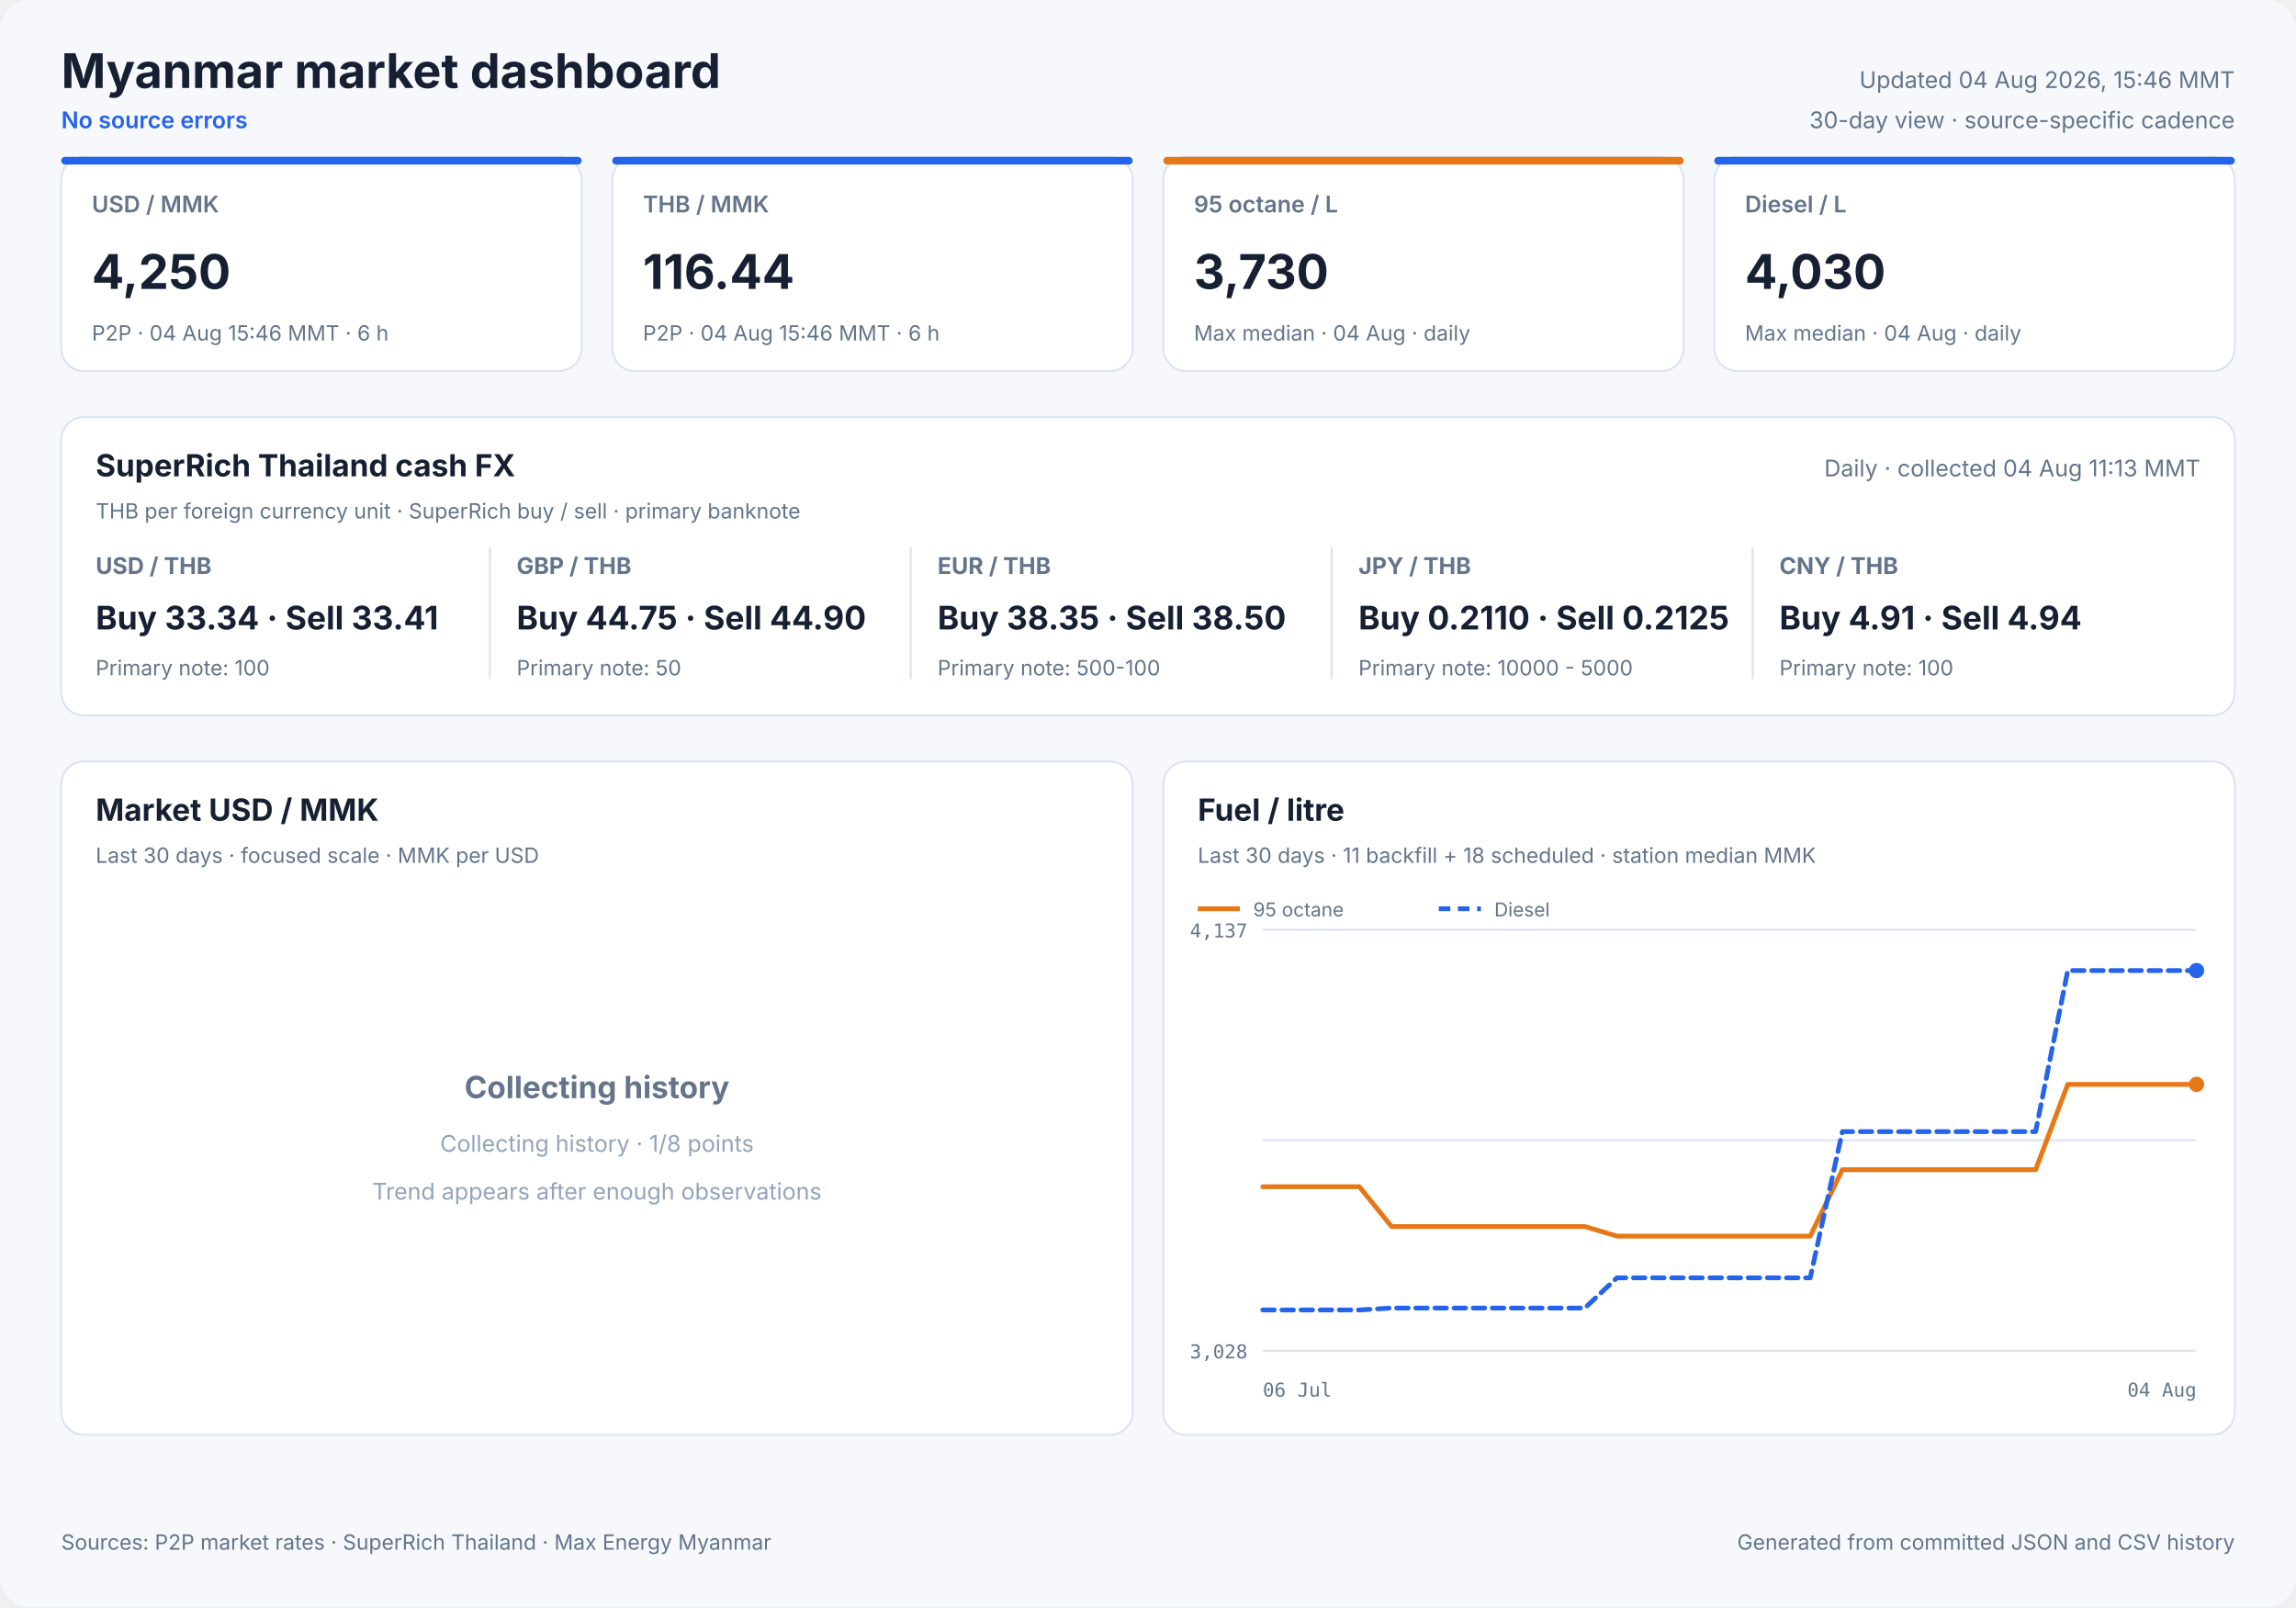
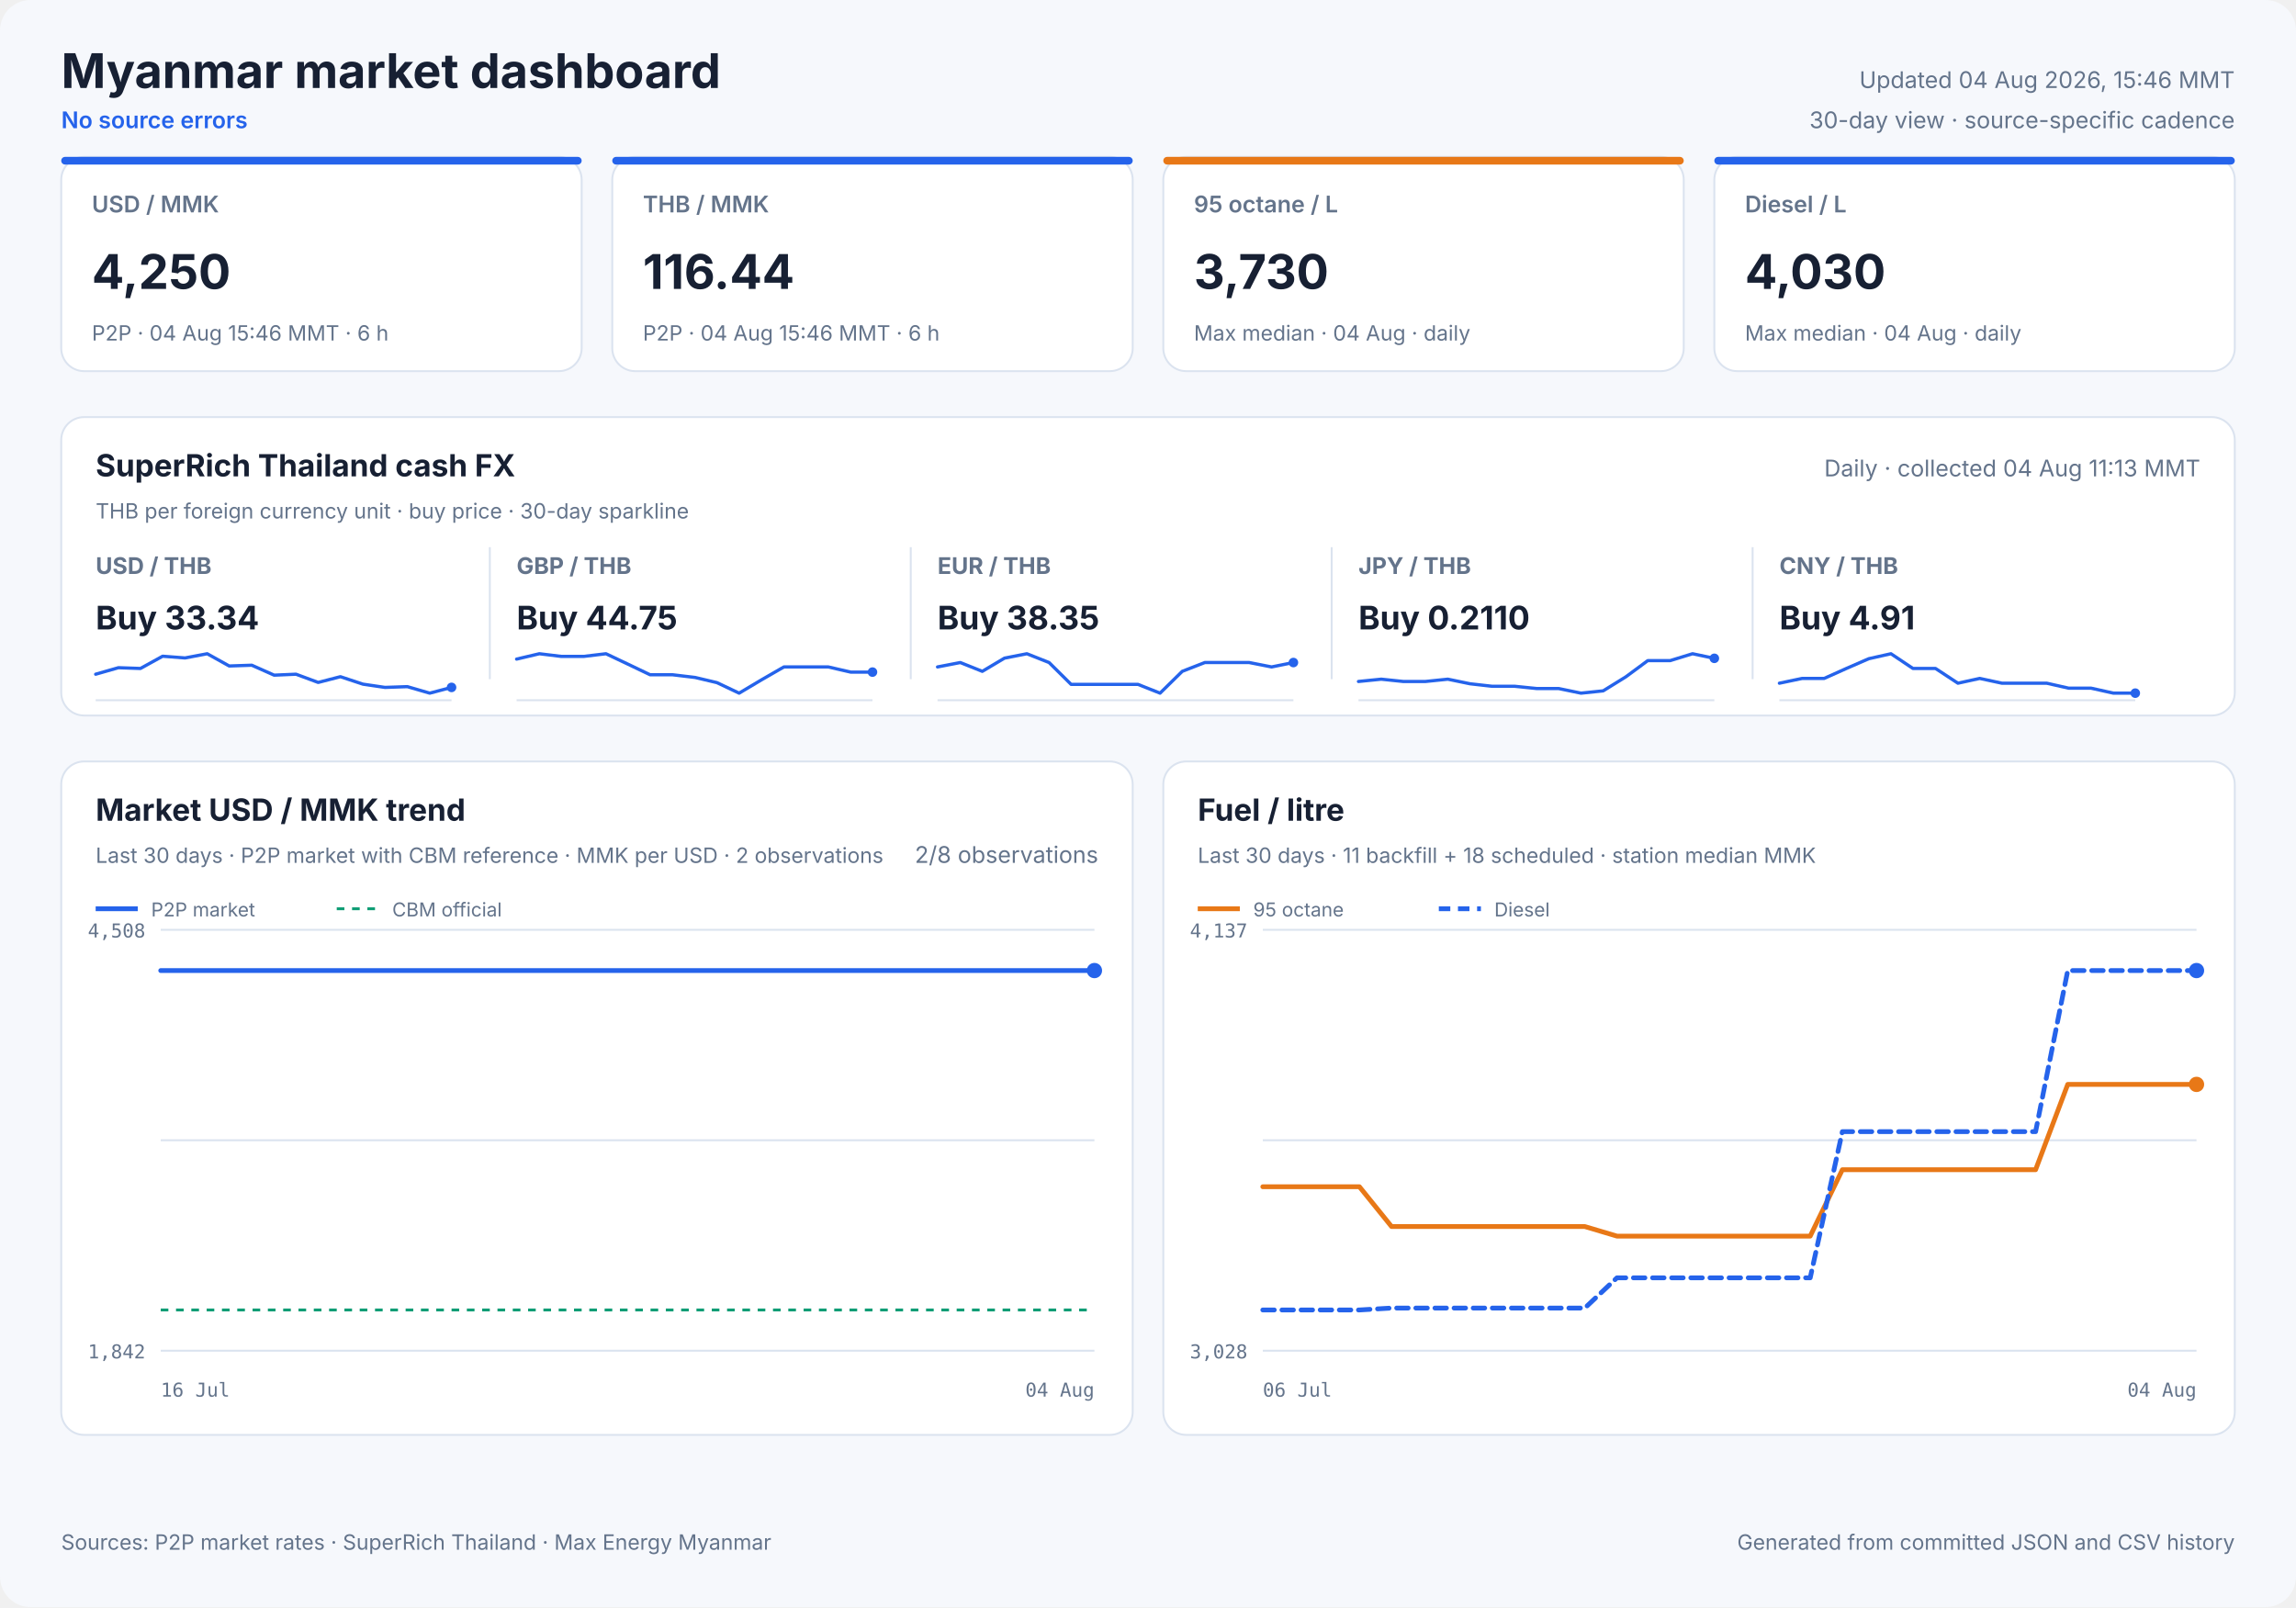
<svg xmlns="http://www.w3.org/2000/svg" width="1200" height="840" viewBox="0 0 1200 840" role="img">
  <style>
            text { font-family: Inter, ui-sans-serif, system-ui, -apple-system, sans-serif; fill: #172033; }
            .panel { fill: #ffffff; stroke: #dbe3ef; stroke-width: 1; }
            .title { font-size: 25px; font-weight: 700; }
            .freshness { font-size: 12px; fill: #64748b; }
            .status { font-size: 12px; fill: #2563eb; font-weight: 600; }
            .card-label { font-size: 12px; fill: #64748b; font-weight: 600; }
            .card-value { font-size: 25px; font-weight: 700; }
            .card-note { font-size: 11px; fill: #64748b; }
            .cash-pair { font-size: 12px; fill: #64748b; font-weight: 650; }
            .cash-value { font-size: 17px; font-weight: 700; }
            .cash-note { font-size: 11px; fill: #64748b; }
+             .sparkline { stroke: #2563eb; stroke-width: 1.7; stroke-linecap: round; stroke-linejoin: round; }
+             .sparkline-dot { fill: #2563eb; }
+             .sparkline-baseline { stroke: #dbe3ef; stroke-width: 1; }
+             .cash-sparkline-empty { font-size: 12px; fill: #94a3b8; }
            .panel-title { font-size: 16px; font-weight: 700; }
            .panel-subtitle { font-size: 11px; fill: #64748b; }
            .empty-title { font-size: 16px; font-weight: 650; fill: #64748b; }
            .empty-note { font-size: 12px; fill: #94a3b8; }
            .axis { font-size: 10px; fill: #64748b; font-family: ui-monospace, SFMono-Regular, monospace; }
            .legend { font-size: 10px; fill: #64748b; }
            .grid { stroke: #dbe3ef; stroke-width: 1; }
            .footer { font-size: 11px; fill: #64748b; }
        </style>
  <rect width="1200" height="840" rx="16" fill="#f6f8fc" />
  <text x="32" y="46" class="title" text-anchor="start">Myanmar market dashboard</text>
  <text x="32" y="67" class="status" text-anchor="start">No source errors</text>
  <text x="1168" y="46" class="freshness" text-anchor="end">Updated 04 Aug 2026, 15:46 MMT</text>
  <text x="1168" y="67" class="freshness" text-anchor="end">30-day view · source-specific cadence</text>
  <rect x="32" y="82" width="272" height="112" rx="12" class="panel" />
  <rect x="32" y="82" width="272" height="4" rx="2" fill="#2563eb" />
  <text x="48" y="111" class="card-label" text-anchor="start">USD / MMK</text>
  <text x="48" y="151" class="card-value" text-anchor="start">4,250</text>
  <text x="48" y="178" class="card-note" text-anchor="start">P2P · 04 Aug 15:46 MMT · 6 h</text>
  <rect x="320" y="82" width="272" height="112" rx="12" class="panel" />
  <rect x="320" y="82" width="272" height="4" rx="2" fill="#2563eb" />
  <text x="336" y="111" class="card-label" text-anchor="start">THB / MMK</text>
  <text x="336" y="151" class="card-value" text-anchor="start">116.44</text>
  <text x="336" y="178" class="card-note" text-anchor="start">P2P · 04 Aug 15:46 MMT · 6 h</text>
  <rect x="608" y="82" width="272" height="112" rx="12" class="panel" />
  <rect x="608" y="82" width="272" height="4" rx="2" fill="#e87817" />
  <text x="624" y="111" class="card-label" text-anchor="start">95 octane / L</text>
  <text x="624" y="151" class="card-value" text-anchor="start">3,730</text>
  <text x="624" y="178" class="card-note" text-anchor="start">Max median · 04 Aug · daily</text>
  <rect x="896" y="82" width="272" height="112" rx="12" class="panel" />
  <rect x="896" y="82" width="272" height="4" rx="2" fill="#2563eb" />
  <text x="912" y="111" class="card-label" text-anchor="start">Diesel / L</text>
  <text x="912" y="151" class="card-value" text-anchor="start">4,030</text>
  <text x="912" y="178" class="card-note" text-anchor="start">Max median · 04 Aug · daily</text>
  <rect x="32" y="218" width="1136" height="156" rx="12" class="panel" />
  <text x="50" y="249" class="panel-title" text-anchor="start">SuperRich Thailand cash FX</text>
-   <text x="50" y="271" class="panel-subtitle" text-anchor="start">THB per foreign currency unit · SuperRich buy / sell · primary banknote</text>
+   <text x="50" y="271" class="panel-subtitle" text-anchor="start">THB per foreign currency unit · buy price · 30-day sparkline</text>
  <text x="1150" y="249" class="freshness" text-anchor="end">Daily · collected 04 Aug 11:13 MMT</text>
  <text x="50" y="300" class="cash-pair" text-anchor="start">USD / THB</text>
-   <text x="50" y="329" class="cash-value" text-anchor="start">Buy 33.34 · Sell 33.41</text>
-   <text x="50" y="353" class="cash-note" text-anchor="start">Primary note: 100</text>
+   <text x="50" y="329" class="cash-value" text-anchor="start">Buy 33.34</text>
+   <line x1="50" y1="366.0" x2="236" y2="366.0" class="sparkline-baseline" />
+   <polyline points="50.0,352.4 61.9,349.0 73.4,349.4 85.0,343.0 96.7,343.9 108.3,341.7 119.8,348.1 131.6,347.7 143.3,352.9 154.7,352.4 166.3,356.7 177.9,353.7 189.7,357.6 201.2,359.3 212.9,358.9 224.6,362.3 236.0,359.3" fill="none" class="sparkline" />
+   <circle cx="236.0" cy="359.3" r="2.5" class="sparkline-dot" />
  <line x1="256" y1="286" x2="256" y2="355" class="grid" />
  <text x="270" y="300" class="cash-pair" text-anchor="start">GBP / THB</text>
-   <text x="270" y="329" class="cash-value" text-anchor="start">Buy 44.75 · Sell 44.90</text>
-   <text x="270" y="353" class="cash-note" text-anchor="start">Primary note: 50</text>
+   <text x="270" y="329" class="cash-value" text-anchor="start">Buy 44.75</text>
+   <line x1="270" y1="366.0" x2="456" y2="366.0" class="sparkline-baseline" />
+   <polyline points="270.0,344.5 281.9,341.7 293.4,343.1 305.0,343.1 316.7,341.7 328.3,347.2 339.8,352.7 351.6,352.7 363.3,354.1 374.7,356.8 386.3,362.3 397.9,355.4 409.7,348.6 421.2,348.6 432.9,348.6 444.6,351.3 456.0,351.3" fill="none" class="sparkline" />
+   <circle cx="456.0" cy="351.3" r="2.5" class="sparkline-dot" />
  <line x1="476" y1="286" x2="476" y2="355" class="grid" />
  <text x="490" y="300" class="cash-pair" text-anchor="start">EUR / THB</text>
-   <text x="490" y="329" class="cash-value" text-anchor="start">Buy 38.35 · Sell 38.50</text>
-   <text x="490" y="353" class="cash-note" text-anchor="start">Primary note: 500-100</text>
+   <text x="490" y="329" class="cash-value" text-anchor="start">Buy 38.35</text>
+   <line x1="490" y1="366.0" x2="676" y2="366.0" class="sparkline-baseline" />
+   <polyline points="490.0,348.6 501.9,346.3 513.4,350.9 525.0,344.0 536.7,341.7 548.3,346.3 559.8,357.7 571.6,357.7 583.3,357.7 594.7,357.7 606.3,362.3 617.9,350.9 629.7,346.3 641.2,346.3 652.9,346.3 664.6,348.6 676.0,346.3" fill="none" class="sparkline" />
+   <circle cx="676.0" cy="346.3" r="2.5" class="sparkline-dot" />
  <line x1="696" y1="286" x2="696" y2="355" class="grid" />
  <text x="710" y="300" class="cash-pair" text-anchor="start">JPY / THB</text>
-   <text x="710" y="329" class="cash-value" text-anchor="start">Buy 0.2110 · Sell 0.2125</text>
-   <text x="710" y="353" class="cash-note" text-anchor="start">Primary note: 10000 - 5000</text>
+   <text x="710" y="329" class="cash-value" text-anchor="start">Buy 0.2110</text>
+   <line x1="710" y1="366.0" x2="896" y2="366.0" class="sparkline-baseline" />
+   <polyline points="710.0,356.2 721.9,355.0 733.4,356.2 745.0,356.2 756.7,355.0 768.3,357.4 779.8,358.7 791.6,358.7 803.3,359.9 814.7,359.9 826.3,362.3 837.9,361.1 849.7,353.8 861.2,345.3 872.9,345.3 884.6,341.7 896.0,344.1" fill="none" class="sparkline" />
+   <circle cx="896.0" cy="344.1" r="2.5" class="sparkline-dot" />
  <line x1="916" y1="286" x2="916" y2="355" class="grid" />
  <text x="930" y="300" class="cash-pair" text-anchor="start">CNY / THB</text>
-   <text x="930" y="329" class="cash-value" text-anchor="start">Buy 4.91 · Sell 4.94</text>
-   <text x="930" y="353" class="cash-note" text-anchor="start">Primary note: 100</text>
+   <text x="930" y="329" class="cash-value" text-anchor="start">Buy 4.91</text>
+   <line x1="930" y1="366.0" x2="1116" y2="366.0" class="sparkline-baseline" />
+   <polyline points="930.0,357.1 941.9,354.6 953.4,354.6 965.0,349.4 976.7,344.3 988.3,341.7 999.8,349.4 1011.6,349.4 1023.3,357.1 1034.7,354.6 1046.3,357.1 1057.9,357.1 1069.7,357.1 1081.2,359.7 1092.9,359.7 1104.6,362.3 1116.0,362.3" fill="none" class="sparkline" />
+   <circle cx="1116.0" cy="362.3" r="2.5" class="sparkline-dot" />
  <rect x="32" y="398" width="560" height="352" rx="12" class="panel" />
-   <text x="50" y="429" class="panel-title" text-anchor="start">Market USD / MMK</text>
-   <text x="50" y="451" class="panel-subtitle" text-anchor="start">Last 30 days · focused scale · MMK per USD</text>
-   <text x="312.0" y="574" class="empty-title" text-anchor="middle">Collecting history</text>
-   <text x="312.0" y="602" class="empty-note" text-anchor="middle">Collecting history · 1/8 points</text>
-   <text x="312.0" y="627" class="empty-note" text-anchor="middle">Trend appears after enough observations</text>
+   <text x="50" y="429" class="panel-title" text-anchor="start">Market USD / MMK trend</text>
+   <text x="50" y="451" class="panel-subtitle" text-anchor="start">Last 30 days · P2P market with CBM reference · MMK per USD · 2 observations</text>
+   <text x="574" y="451" class="freshness" text-anchor="end">2/8 observations</text>
+   <line x1="84" y1="486.0" x2="572" y2="486.0" class="grid" />
+   <line x1="84" y1="596.0" x2="572" y2="596.0" class="grid" />
+   <line x1="84" y1="706.0" x2="572" y2="706.0" class="grid" />
+   <text x="76" y="490" class="axis" text-anchor="end">4,508</text>
+   <text x="76" y="710" class="axis" text-anchor="end">1,842</text>
+   <text x="84" y="730" class="axis" text-anchor="start">16 Jul</text>
+   <text x="572" y="730" class="axis" text-anchor="end">04 Aug</text>
+   <line x1="84" y1="684.7" x2="572" y2="684.7" stroke="#0f9d75" stroke-width="1.5" stroke-dasharray="4 4" />
+   <polyline points="84.0,507.3 572.0,507.3" fill="none" stroke="#2563eb" stroke-width="2.5" stroke-linecap="round" stroke-linejoin="round" />
+   <circle cx="572.0" cy="507.3" r="4" fill="#2563eb" />
+   <line x1="50" y1="475" x2="72" y2="475" stroke="#2563eb" stroke-width="2.5" />
+   <text x="79" y="479" class="legend" text-anchor="start">P2P market</text>
+   <line x1="176" y1="475" x2="198" y2="475" stroke="#0f9d75" stroke-width="1.5" stroke-dasharray="4 4" />
+   <text x="205" y="479" class="legend" text-anchor="start">CBM official</text>
  <rect x="608" y="398" width="560" height="352" rx="12" class="panel" />
  <text x="626" y="429" class="panel-title" text-anchor="start">Fuel / litre</text>
  <text x="626" y="451" class="panel-subtitle" text-anchor="start">Last 30 days · 11 backfill + 18 scheduled · station median MMK</text>
  <line x1="660" y1="486.0" x2="1148" y2="486.0" class="grid" />
  <line x1="660" y1="596.0" x2="1148" y2="596.0" class="grid" />
  <line x1="660" y1="706.0" x2="1148" y2="706.0" class="grid" />
  <text x="652" y="490" class="axis" text-anchor="end">4,137</text>
  <text x="652" y="710" class="axis" text-anchor="end">3,028</text>
  <text x="660" y="730" class="axis" text-anchor="start">06 Jul</text>
  <text x="1148" y="730" class="axis" text-anchor="end">04 Aug</text>
  <polyline points="660.0,620.3 676.8,620.3 693.7,620.3 710.5,620.3 727.3,641.1 744.1,641.1 761.0,641.1 777.8,641.1 794.6,641.1 811.4,641.1 828.3,641.1 845.1,646.1 861.9,646.1 895.6,646.1 912.4,646.1 929.2,646.1 946.1,646.1 962.9,611.4 979.7,611.4 996.6,611.4 1013.4,611.4 1030.2,611.4 1047.0,611.4 1063.9,611.4 1080.7,566.8 1097.5,566.8 1114.3,566.8 1131.2,566.8 1148.0,566.8" fill="none" stroke="#e87817" stroke-width="2.5" stroke-linecap="round" stroke-linejoin="round" />
  <circle cx="1148.0" cy="566.8" r="4" fill="#e87817" />
  <line x1="626" y1="475" x2="648" y2="475" stroke="#e87817" stroke-width="2.5" />
  <text x="655" y="479" class="legend" text-anchor="start">95 octane</text>
  <polyline points="660.0,684.7 676.8,684.7 693.7,684.7 710.5,684.7 727.3,683.7 744.1,683.7 761.0,683.7 777.8,683.7 794.6,683.7 811.4,683.7 828.3,683.7 845.1,667.9 861.9,667.9 895.6,667.9 912.4,667.9 929.2,667.9 946.1,667.9 962.9,591.5 979.7,591.5 996.6,591.5 1013.4,591.5 1030.2,591.5 1047.0,591.5 1063.9,591.5 1080.7,507.3 1097.5,507.3 1114.3,507.3 1131.2,507.3 1148.0,507.3" fill="none" stroke="#2563eb" stroke-width="2.5" stroke-linecap="round" stroke-linejoin="round" stroke-dasharray="6 4" />
  <circle cx="1148.0" cy="507.3" r="4" fill="#2563eb" />
  <line x1="752" y1="475" x2="774" y2="475" stroke="#2563eb" stroke-width="2.5" stroke-dasharray="6 4" />
  <text x="781" y="479" class="legend" text-anchor="start">Diesel</text>
  <text x="32" y="810" class="footer" text-anchor="start">Sources: P2P market rates · SuperRich Thailand · Max Energy Myanmar</text>
  <text x="1168" y="810" class="footer" text-anchor="end">Generated from committed JSON and CSV history</text>
</svg>
